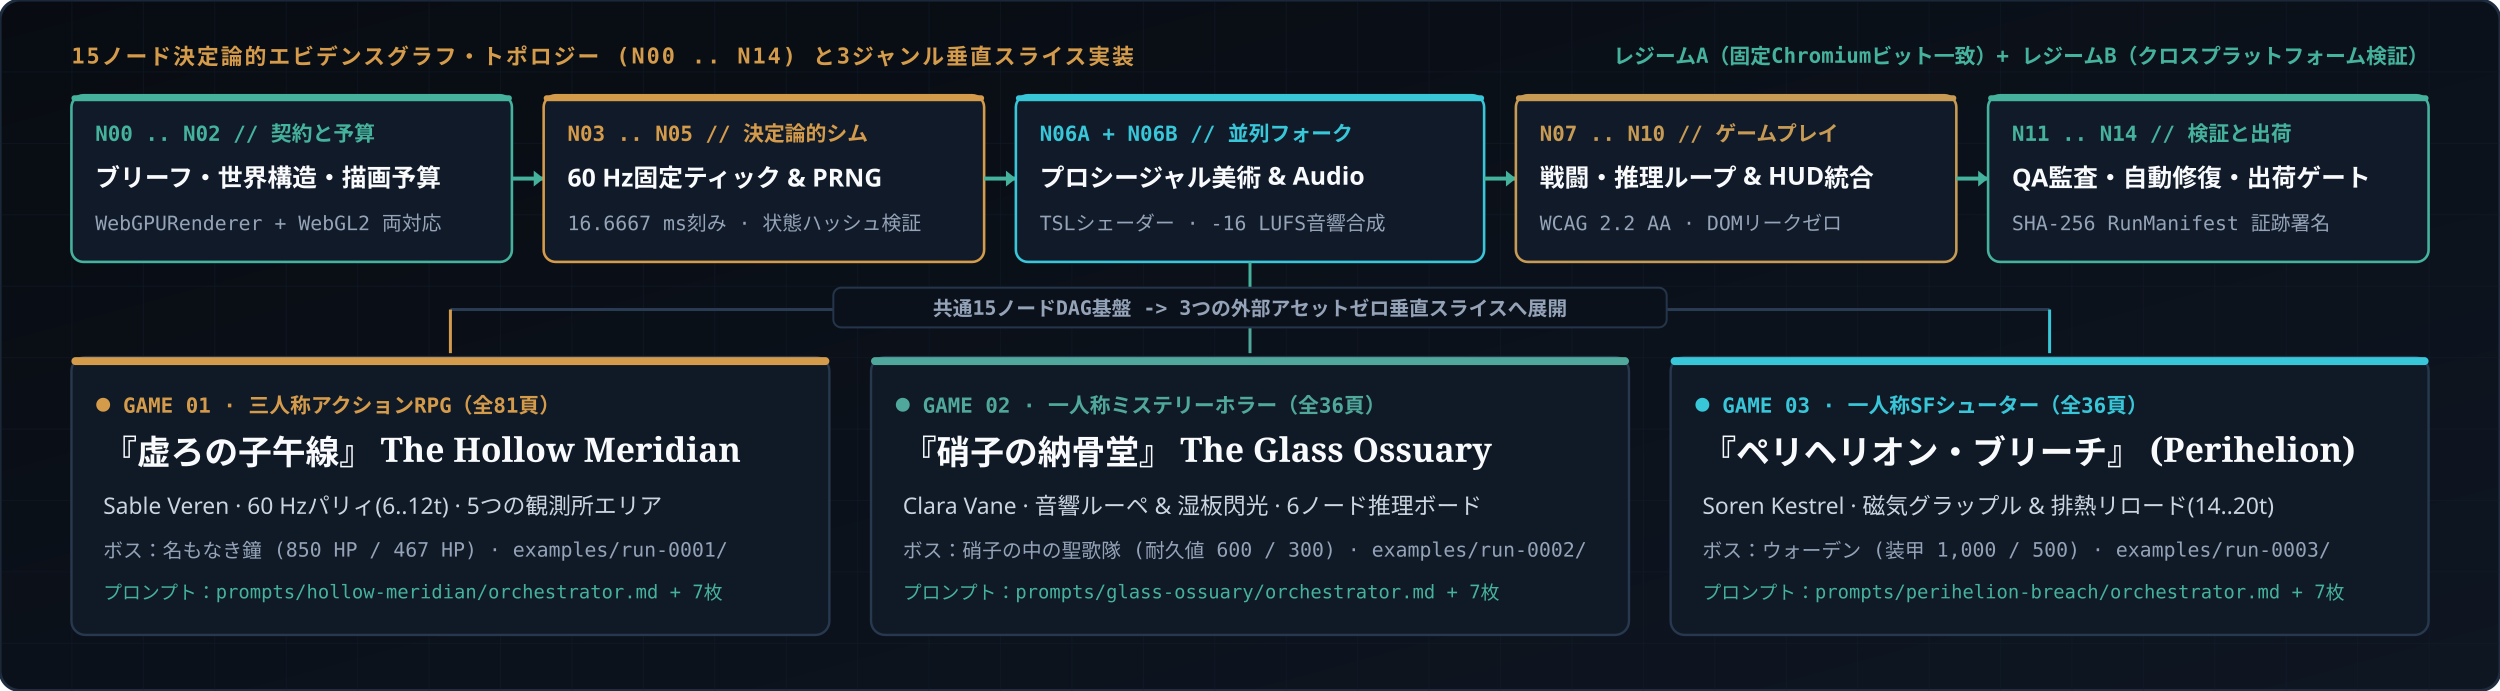
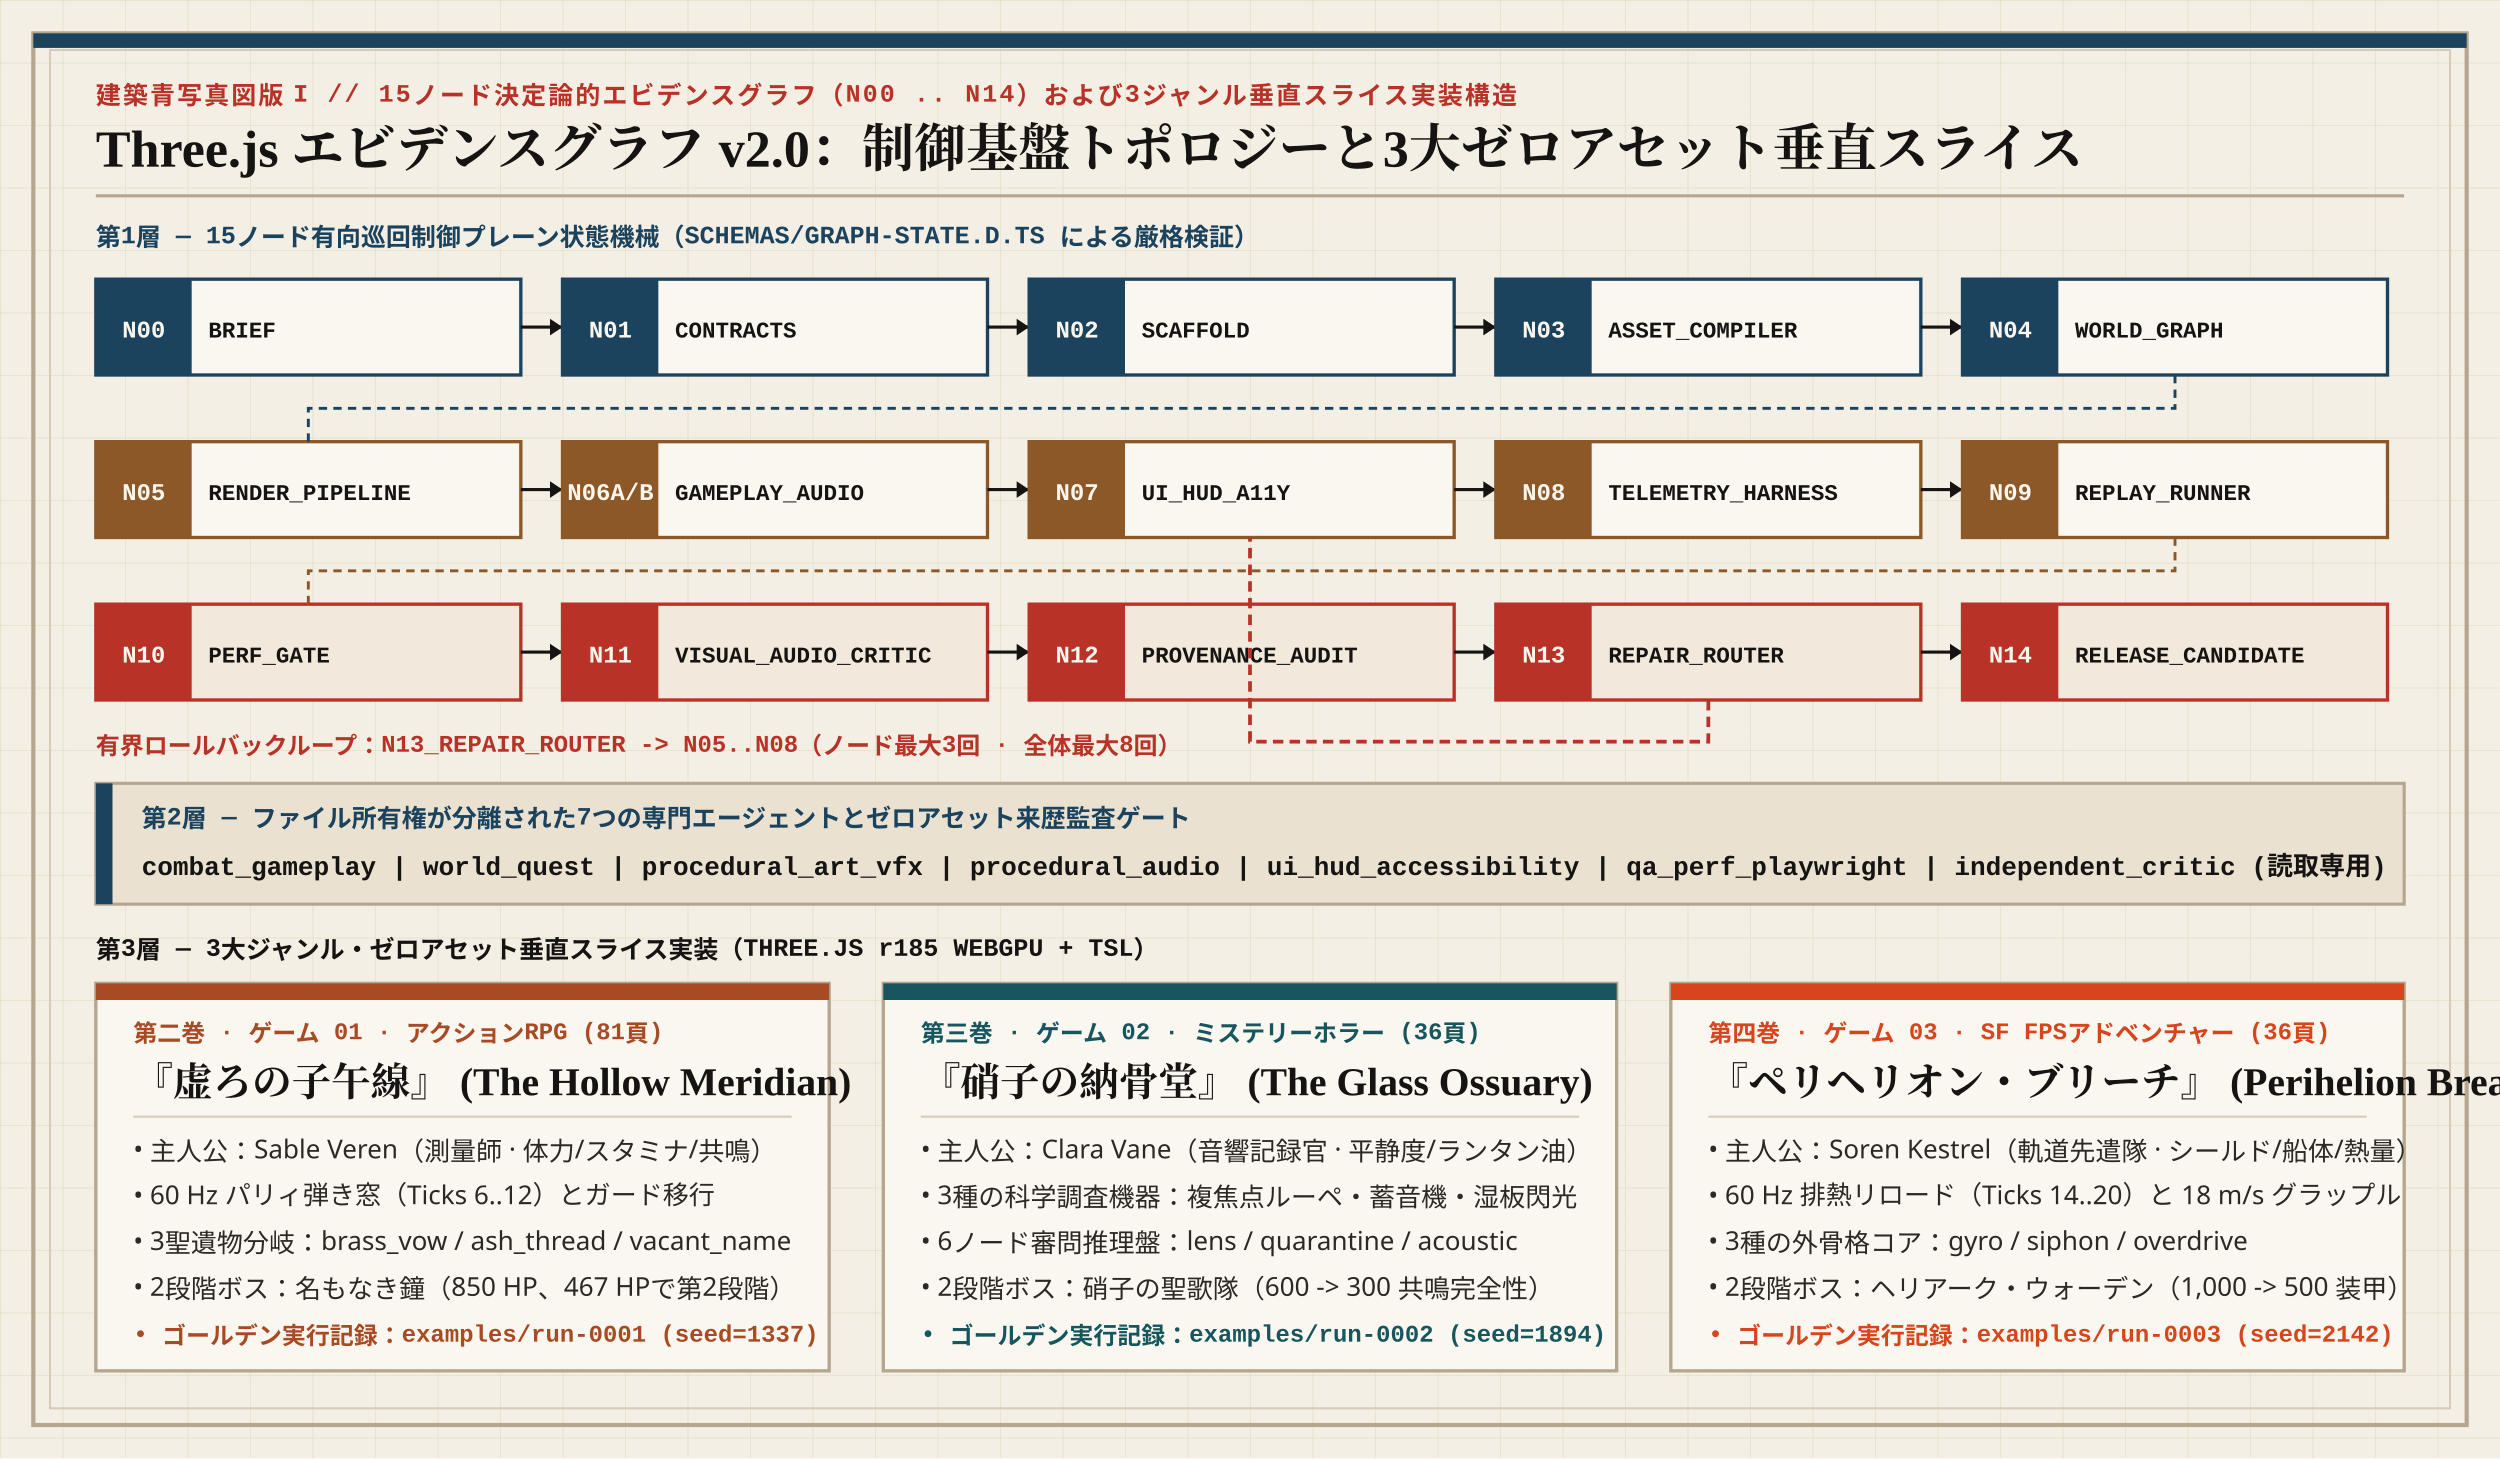
- <svg xmlns="http://www.w3.org/2000/svg" viewBox="0 0 1260 348" width="100%" role="img" aria-label="15ノード決定論的エビデンスグラフ・トポロジー (N00 .. N14) と3ジャンル垂直スライス実装">
+ <svg xmlns="http://www.w3.org/2000/svg" viewBox="0 0 1200 700" width="100%" height="100%">
  <defs>
-     <linearGradient id="pipeBg" x1="0%" y1="0%" x2="100%" y2="100%">
-       <stop offset="0%" stop-color="#080C12" />
-       <stop offset="100%" stop-color="#0E1622" />
-     </linearGradient>
-     <pattern id="pipeGrid" width="36" height="36" patternUnits="userSpaceOnUse">
-       <path d="M 36 0 L 0 0 0 36" fill="none" stroke="#142030" stroke-width="0.6" stroke-opacity="0.6" />
+     <pattern id="bp-grid-ja" width="30" height="30" patternUnits="userSpaceOnUse">
+       <path d="M 30 0 L 0 0 0 30" fill="none" stroke="#E6DEC8" stroke-width="0.7" />
    </pattern>
  </defs>
-   <rect width="1260" height="348" rx="10" fill="url(#pipeBg)" stroke="#1E2D40" stroke-width="1.5" />
-   <rect width="1260" height="348" rx="10" fill="url(#pipeGrid)" />
-   <text x="36" y="32" fill="#D49B4B" font-family="'JetBrains Mono', Consolas, 'Hiragino Sans', 'Yu Gothic UI', monospace" font-size="11" font-weight="700" letter-spacing="1.0">15ノード決定論的エビデンスグラフ・トポロジー (N00 .. N14) と3ジャンル垂直スライス実装</text>
-   <text x="1224" y="32" fill="#45B29D" font-family="'JetBrains Mono', Consolas, 'Hiragino Sans', 'Yu Gothic UI', monospace" font-size="10.5" font-weight="700" text-anchor="end">レジームA（固定Chromiumビット一致）+ レジームB（クロスプラットフォーム検証）</text>
-   <g transform="translate(36, 48)">
-     <rect x="0" y="0" width="222" height="84" rx="6" fill="#111A28" stroke="#45B29D" stroke-width="1.3" />
-     <rect x="0" y="0" width="222" height="3" rx="1.5" fill="#45B29D" />
-     <text x="12" y="23" fill="#45B29D" font-family="'JetBrains Mono', Consolas, 'Hiragino Sans', 'Yu Gothic UI', monospace" font-size="10.5" font-weight="700">N00 .. N02 // 契約と予算</text>
-     <text x="12" y="46" fill="#F8FAFC" font-family="'Hiragino Sans', 'Noto Sans JP', 'Yu Gothic UI', 'Meiryo', sans-serif" font-size="12.5" font-weight="700">ブリーフ・世界構造・描画予算</text>
-     <text x="12" y="68" fill="#94A3B8" font-family="'JetBrains Mono', Consolas, 'Hiragino Sans', 'Yu Gothic UI', monospace" font-size="10">WebGPURenderer + WebGL2 両対応</text>
-     <line x1="222" y1="42" x2="238" y2="42" stroke="#45B29D" stroke-width="2" />
-     <polygon points="233,38 238,42 233,46" fill="#45B29D" />
-     <rect x="238" y="0" width="222" height="84" rx="6" fill="#111A28" stroke="#D49B4B" stroke-width="1.3" />
-     <rect x="238" y="0" width="222" height="3" rx="1.5" fill="#D49B4B" />
-     <text x="250" y="23" fill="#D49B4B" font-family="'JetBrains Mono', Consolas, 'Hiragino Sans', 'Yu Gothic UI', monospace" font-size="10.5" font-weight="700">N03 .. N05 // 決定論的シム</text>
-     <text x="250" y="46" fill="#F8FAFC" font-family="'Hiragino Sans', 'Noto Sans JP', 'Yu Gothic UI', 'Meiryo', sans-serif" font-size="12.5" font-weight="700">60 Hz固定ティック &amp; PRNG</text>
-     <text x="250" y="68" fill="#94A3B8" font-family="'JetBrains Mono', Consolas, 'Hiragino Sans', 'Yu Gothic UI', monospace" font-size="10">16.6667 ms刻み · 状態ハッシュ検証</text>
-     <line x1="460" y1="42" x2="476" y2="42" stroke="#45B29D" stroke-width="2" />
-     <polygon points="471,38 476,42 471,46" fill="#45B29D" />
-     <rect x="476" y="0" width="236" height="84" rx="6" fill="#111A28" stroke="#38C6D9" stroke-width="1.3" />
-     <rect x="476" y="0" width="236" height="3" rx="1.5" fill="#38C6D9" />
-     <text x="488" y="23" fill="#38C6D9" font-family="'JetBrains Mono', Consolas, 'Hiragino Sans', 'Yu Gothic UI', monospace" font-size="10.5" font-weight="700">N06A + N06B // 並列フォーク</text>
-     <text x="488" y="46" fill="#F8FAFC" font-family="'Hiragino Sans', 'Noto Sans JP', 'Yu Gothic UI', 'Meiryo', sans-serif" font-size="12.5" font-weight="700">プロシージャル美術 &amp; Audio</text>
-     <text x="488" y="68" fill="#94A3B8" font-family="'JetBrains Mono', Consolas, 'Hiragino Sans', 'Yu Gothic UI', monospace" font-size="10">TSLシェーダー · -16 LUFS音響合成</text>
-     <line x1="712" y1="42" x2="728" y2="42" stroke="#45B29D" stroke-width="2" />
-     <polygon points="723,38 728,42 723,46" fill="#45B29D" />
-     <rect x="728" y="0" width="222" height="84" rx="6" fill="#111A28" stroke="#C89B54" stroke-width="1.3" />
-     <rect x="728" y="0" width="222" height="3" rx="1.5" fill="#C89B54" />
-     <text x="740" y="23" fill="#C89B54" font-family="'JetBrains Mono', Consolas, 'Hiragino Sans', 'Yu Gothic UI', monospace" font-size="10.5" font-weight="700">N07 .. N10 // ゲームプレイ</text>
-     <text x="740" y="46" fill="#F8FAFC" font-family="'Hiragino Sans', 'Noto Sans JP', 'Yu Gothic UI', 'Meiryo', sans-serif" font-size="12.5" font-weight="700">戦闘・推理ループ &amp; HUD統合</text>
-     <text x="740" y="68" fill="#94A3B8" font-family="'JetBrains Mono', Consolas, 'Hiragino Sans', 'Yu Gothic UI', monospace" font-size="10">WCAG 2.2 AA · DOMリークゼロ</text>
-     <line x1="950" y1="42" x2="966" y2="42" stroke="#45B29D" stroke-width="2" />
-     <polygon points="961,38 966,42 961,46" fill="#45B29D" />
-     <rect x="966" y="0" width="222" height="84" rx="6" fill="#111A28" stroke="#45B29D" stroke-width="1.3" />
-     <rect x="966" y="0" width="222" height="3" rx="1.5" fill="#45B29D" />
-     <text x="978" y="23" fill="#45B29D" font-family="'JetBrains Mono', Consolas, 'Hiragino Sans', 'Yu Gothic UI', monospace" font-size="10.5" font-weight="700">N11 .. N14 // 検証と出荷</text>
-     <text x="978" y="46" fill="#F8FAFC" font-family="'Hiragino Sans', 'Noto Sans JP', 'Yu Gothic UI', 'Meiryo', sans-serif" font-size="12.5" font-weight="700">QA監査・自動修復・出荷ゲート</text>
-     <text x="978" y="68" fill="#94A3B8" font-family="'JetBrains Mono', Consolas, 'Hiragino Sans', 'Yu Gothic UI', monospace" font-size="10">SHA-256 RunManifest 証跡署名</text>
+   <rect width="1200" height="700" fill="#F4EFE5" />
+   <rect width="1200" height="700" fill="url(#bp-grid-ja)" />
+   <rect x="16" y="16" width="1168" height="668" fill="none" stroke="#B5A690" stroke-width="2" />
+   <rect x="24" y="24" width="1152" height="652" fill="none" stroke="#D5CBB8" stroke-width="1" />
+   <rect x="16" y="16" width="1168" height="7" fill="#1B435D" />
+   <text x="46" y="50" font-family="'Consolas', 'JetBrains Mono', 'SFMono-Regular', 'Courier New', monospace" font-size="12" font-weight="700" fill="#B83227" letter-spacing="1">建築青写真図版 I  //  15ノード決定論的エビデンスグラフ（N00 .. N14）および3ジャンル垂直スライス実装構造</text>
+   <text x="46" y="80" font-family="'Georgia', 'Times New Roman', 'Noto Serif CJK SC', 'Source Han Serif SC', 'Yu Mincho', 'Hiragino Mincho ProN', 'Batang', serif" font-size="25" font-weight="700" fill="#151412">Three.js エビデンスグラフ v2.0：制御基盤トポロジーと3大ゼロアセット垂直スライス</text>
+   <line x1="46" y1="94" x2="1154" y2="94" stroke="#B5A690" stroke-width="1.5" />
+   <text x="46" y="118" font-family="'Consolas', 'JetBrains Mono', 'SFMono-Regular', 'Courier New', monospace" font-size="12" font-weight="700" fill="#1B435D">第1層 — 15ノード有向巡回制御プレーン状態機械（SCHEMAS/GRAPH-STATE.D.TS による厳格検証）</text>
+   <g transform="translate(46, 134)">
+     <rect width="204" height="46" fill="#FAF7F0" stroke="#1B435D" stroke-width="1.6" />
+     <rect width="46" height="46" fill="#1B435D" />
+     <text x="23" y="28" text-anchor="middle" font-family="'Consolas', 'JetBrains Mono', 'SFMono-Regular', 'Courier New', monospace" font-size="11.5" font-weight="700" fill="#FAF6EE">N00</text>
+     <text x="54" y="28" font-family="'Consolas', 'JetBrains Mono', 'SFMono-Regular', 'Courier New', monospace" font-size="10.8" font-weight="700" fill="#151412">BRIEF</text>
  </g>
-   <line x1="630" y1="132" x2="630" y2="156" stroke="#45B29D" stroke-width="1.5" />
-   <line x1="227" y1="156" x2="1033" y2="156" stroke="#2A3C54" stroke-width="1.5" />
-   <line x1="227" y1="156" x2="227" y2="178" stroke="#D49B4B" stroke-width="1.5" />
-   <line x1="630" y1="156" x2="630" y2="178" stroke="#4FA89B" stroke-width="1.5" />
-   <line x1="1033" y1="156" x2="1033" y2="178" stroke="#38C6D9" stroke-width="1.5" />
-   <rect x="420" y="145" width="420" height="20" rx="4" fill="#0B111A" stroke="#24354A" stroke-width="1" />
-   <text x="630" y="159" fill="#94A3B8" font-family="'JetBrains Mono', Consolas, 'Hiragino Sans', 'Yu Gothic UI', monospace" font-size="10" font-weight="600" text-anchor="middle">共通15ノードDAG基盤 -&gt; 3つの外部アセットゼロ垂直スライスへ展開</text>
-   <g transform="translate(36, 180)">
-     <rect x="0" y="0" width="382" height="140" rx="7" fill="#101926" stroke="#28384E" stroke-width="1.2" />
-     <rect x="0" y="0" width="382" height="4" rx="2" fill="#D49B4B" />
-     <circle cx="16" cy="24" r="3.5" fill="#D49B4B" />
-     <text x="26" y="28" fill="#D49B4B" font-family="'JetBrains Mono', Consolas, 'Hiragino Sans', 'Yu Gothic UI', monospace" font-size="10.5" font-weight="700">GAME 01 · 三人称アクションRPG（全81頁）</text>
-     <text x="16" y="54" fill="#F8FAFC" font-family="'Noto Serif JP', 'Source Han Serif JP', 'Hiragino Mincho ProN', 'Yu Mincho', serif" font-size="17" font-weight="700">『虚ろの子午線』 The Hollow Meridian</text>
-     <text x="16" y="79" fill="#CBD5E1" font-family="'Hiragino Sans', 'Noto Sans JP', 'Yu Gothic UI', 'Meiryo', sans-serif" font-size="11.5">Sable Veren · 60 Hzパリィ(6..12t) · 5つの観測所エリア</text>
-     <text x="16" y="101" fill="#94A3B8" font-family="'JetBrains Mono', Consolas, 'Hiragino Sans', 'Yu Gothic UI', monospace" font-size="10">ボス：名もなき鐘 (850 HP / 467 HP) · examples/run-0001/</text>
-     <text x="16" y="122" fill="#45B29D" font-family="'JetBrains Mono', Consolas, 'Hiragino Sans', 'Yu Gothic UI', monospace" font-size="9.5">プロンプト：prompts/hollow-meridian/orchestrator.md + 7枚</text>
-     <rect x="403" y="0" width="382" height="140" rx="7" fill="#101926" stroke="#28384E" stroke-width="1.2" />
-     <rect x="403" y="0" width="382" height="4" rx="2" fill="#4FA89B" />
-     <circle cx="419" cy="24" r="3.5" fill="#4FA89B" />
-     <text x="429" y="28" fill="#4FA89B" font-family="'JetBrains Mono', Consolas, 'Hiragino Sans', 'Yu Gothic UI', monospace" font-size="10.5" font-weight="700">GAME 02 · 一人称ミステリーホラー（全36頁）</text>
-     <text x="419" y="54" fill="#F8FAFC" font-family="'Noto Serif JP', 'Source Han Serif JP', 'Hiragino Mincho ProN', 'Yu Mincho', serif" font-size="17" font-weight="700">『硝子の納骨堂』 The Glass Ossuary</text>
-     <text x="419" y="79" fill="#CBD5E1" font-family="'Hiragino Sans', 'Noto Sans JP', 'Yu Gothic UI', 'Meiryo', sans-serif" font-size="11.5">Clara Vane · 音響ルーペ &amp; 湿板閃光 · 6ノード推理ボード</text>
-     <text x="419" y="101" fill="#94A3B8" font-family="'JetBrains Mono', Consolas, 'Hiragino Sans', 'Yu Gothic UI', monospace" font-size="10">ボス：硝子の中の聖歌隊 (耐久値 600 / 300) · examples/run-0002/</text>
-     <text x="419" y="122" fill="#45B29D" font-family="'JetBrains Mono', Consolas, 'Hiragino Sans', 'Yu Gothic UI', monospace" font-size="9.5">プロンプト：prompts/glass-ossuary/orchestrator.md + 7枚</text>
-     <rect x="806" y="0" width="382" height="140" rx="7" fill="#101926" stroke="#28384E" stroke-width="1.2" />
-     <rect x="806" y="0" width="382" height="4" rx="2" fill="#38C6D9" />
-     <circle cx="822" cy="24" r="3.5" fill="#38C6D9" />
-     <text x="832" y="28" fill="#38C6D9" font-family="'JetBrains Mono', Consolas, 'Hiragino Sans', 'Yu Gothic UI', monospace" font-size="10.5" font-weight="700">GAME 03 · 一人称SFシューター（全36頁）</text>
-     <text x="822" y="54" fill="#F8FAFC" font-family="'Noto Serif JP', 'Source Han Serif JP', 'Hiragino Mincho ProN', 'Yu Mincho', serif" font-size="17" font-weight="700">『ペリヘリオン・ブリーチ』 (Perihelion)</text>
-     <text x="822" y="79" fill="#CBD5E1" font-family="'Hiragino Sans', 'Noto Sans JP', 'Yu Gothic UI', 'Meiryo', sans-serif" font-size="11.5">Soren Kestrel · 磁気グラップル &amp; 排熱リロード(14..20t)</text>
-     <text x="822" y="101" fill="#94A3B8" font-family="'JetBrains Mono', Consolas, 'Hiragino Sans', 'Yu Gothic UI', monospace" font-size="10">ボス：ウォーデン (装甲 1,000 / 500) · examples/run-0003/</text>
-     <text x="822" y="122" fill="#45B29D" font-family="'JetBrains Mono', Consolas, 'Hiragino Sans', 'Yu Gothic UI', monospace" font-size="9.5">プロンプト：prompts/perihelion-breach/orchestrator.md + 7枚</text>
+   <line x1="250" y1="157" x2="270" y2="157" stroke="#151412" stroke-width="1.5" />
+   <polygon points="270,157 264,153 264,161" fill="#151412" />
+   <g transform="translate(270, 134)">
+     <rect width="204" height="46" fill="#FAF7F0" stroke="#1B435D" stroke-width="1.6" />
+     <rect width="46" height="46" fill="#1B435D" />
+     <text x="23" y="28" text-anchor="middle" font-family="'Consolas', 'JetBrains Mono', 'SFMono-Regular', 'Courier New', monospace" font-size="11.5" font-weight="700" fill="#FAF6EE">N01</text>
+     <text x="54" y="28" font-family="'Consolas', 'JetBrains Mono', 'SFMono-Regular', 'Courier New', monospace" font-size="10.8" font-weight="700" fill="#151412">CONTRACTS</text>
+   </g>
+   <line x1="474" y1="157" x2="494" y2="157" stroke="#151412" stroke-width="1.5" />
+   <polygon points="494,157 488,153 488,161" fill="#151412" />
+   <g transform="translate(494, 134)">
+     <rect width="204" height="46" fill="#FAF7F0" stroke="#1B435D" stroke-width="1.6" />
+     <rect width="46" height="46" fill="#1B435D" />
+     <text x="23" y="28" text-anchor="middle" font-family="'Consolas', 'JetBrains Mono', 'SFMono-Regular', 'Courier New', monospace" font-size="11.5" font-weight="700" fill="#FAF6EE">N02</text>
+     <text x="54" y="28" font-family="'Consolas', 'JetBrains Mono', 'SFMono-Regular', 'Courier New', monospace" font-size="10.8" font-weight="700" fill="#151412">SCAFFOLD</text>
+   </g>
+   <line x1="698" y1="157" x2="718" y2="157" stroke="#151412" stroke-width="1.5" />
+   <polygon points="718,157 712,153 712,161" fill="#151412" />
+   <g transform="translate(718, 134)">
+     <rect width="204" height="46" fill="#FAF7F0" stroke="#1B435D" stroke-width="1.6" />
+     <rect width="46" height="46" fill="#1B435D" />
+     <text x="23" y="28" text-anchor="middle" font-family="'Consolas', 'JetBrains Mono', 'SFMono-Regular', 'Courier New', monospace" font-size="11.5" font-weight="700" fill="#FAF6EE">N03</text>
+     <text x="54" y="28" font-family="'Consolas', 'JetBrains Mono', 'SFMono-Regular', 'Courier New', monospace" font-size="10.8" font-weight="700" fill="#151412">ASSET_COMPILER</text>
+   </g>
+   <line x1="922" y1="157" x2="942" y2="157" stroke="#151412" stroke-width="1.5" />
+   <polygon points="942,157 936,153 936,161" fill="#151412" />
+   <g transform="translate(942, 134)">
+     <rect width="204" height="46" fill="#FAF7F0" stroke="#1B435D" stroke-width="1.6" />
+     <rect width="46" height="46" fill="#1B435D" />
+     <text x="23" y="28" text-anchor="middle" font-family="'Consolas', 'JetBrains Mono', 'SFMono-Regular', 'Courier New', monospace" font-size="11.5" font-weight="700" fill="#FAF6EE">N04</text>
+     <text x="54" y="28" font-family="'Consolas', 'JetBrains Mono', 'SFMono-Regular', 'Courier New', monospace" font-size="10.8" font-weight="700" fill="#151412">WORLD_GRAPH</text>
+   </g>
+   <g transform="translate(46, 212)">
+     <rect width="204" height="46" fill="#FAF7F0" stroke="#8C5828" stroke-width="1.6" />
+     <rect width="46" height="46" fill="#8C5828" />
+     <text x="23" y="28" text-anchor="middle" font-family="'Consolas', 'JetBrains Mono', 'SFMono-Regular', 'Courier New', monospace" font-size="11.5" font-weight="700" fill="#FAF6EE">N05</text>
+     <text x="54" y="28" font-family="'Consolas', 'JetBrains Mono', 'SFMono-Regular', 'Courier New', monospace" font-size="10.8" font-weight="700" fill="#151412">RENDER_PIPELINE</text>
+   </g>
+   <line x1="250" y1="235" x2="270" y2="235" stroke="#151412" stroke-width="1.5" />
+   <polygon points="270,235 264,231 264,239" fill="#151412" />
+   <g transform="translate(270, 212)">
+     <rect width="204" height="46" fill="#FAF7F0" stroke="#8C5828" stroke-width="1.6" />
+     <rect width="46" height="46" fill="#8C5828" />
+     <text x="23" y="28" text-anchor="middle" font-family="'Consolas', 'JetBrains Mono', 'SFMono-Regular', 'Courier New', monospace" font-size="11.5" font-weight="700" fill="#FAF6EE">N06A/B</text>
+     <text x="54" y="28" font-family="'Consolas', 'JetBrains Mono', 'SFMono-Regular', 'Courier New', monospace" font-size="10.8" font-weight="700" fill="#151412">GAMEPLAY_AUDIO</text>
+   </g>
+   <line x1="474" y1="235" x2="494" y2="235" stroke="#151412" stroke-width="1.5" />
+   <polygon points="494,235 488,231 488,239" fill="#151412" />
+   <g transform="translate(494, 212)">
+     <rect width="204" height="46" fill="#FAF7F0" stroke="#8C5828" stroke-width="1.6" />
+     <rect width="46" height="46" fill="#8C5828" />
+     <text x="23" y="28" text-anchor="middle" font-family="'Consolas', 'JetBrains Mono', 'SFMono-Regular', 'Courier New', monospace" font-size="11.5" font-weight="700" fill="#FAF6EE">N07</text>
+     <text x="54" y="28" font-family="'Consolas', 'JetBrains Mono', 'SFMono-Regular', 'Courier New', monospace" font-size="10.8" font-weight="700" fill="#151412">UI_HUD_A11Y</text>
+   </g>
+   <line x1="698" y1="235" x2="718" y2="235" stroke="#151412" stroke-width="1.5" />
+   <polygon points="718,235 712,231 712,239" fill="#151412" />
+   <g transform="translate(718, 212)">
+     <rect width="204" height="46" fill="#FAF7F0" stroke="#8C5828" stroke-width="1.6" />
+     <rect width="46" height="46" fill="#8C5828" />
+     <text x="23" y="28" text-anchor="middle" font-family="'Consolas', 'JetBrains Mono', 'SFMono-Regular', 'Courier New', monospace" font-size="11.5" font-weight="700" fill="#FAF6EE">N08</text>
+     <text x="54" y="28" font-family="'Consolas', 'JetBrains Mono', 'SFMono-Regular', 'Courier New', monospace" font-size="10.8" font-weight="700" fill="#151412">TELEMETRY_HARNESS</text>
+   </g>
+   <line x1="922" y1="235" x2="942" y2="235" stroke="#151412" stroke-width="1.5" />
+   <polygon points="942,235 936,231 936,239" fill="#151412" />
+   <g transform="translate(942, 212)">
+     <rect width="204" height="46" fill="#FAF7F0" stroke="#8C5828" stroke-width="1.6" />
+     <rect width="46" height="46" fill="#8C5828" />
+     <text x="23" y="28" text-anchor="middle" font-family="'Consolas', 'JetBrains Mono', 'SFMono-Regular', 'Courier New', monospace" font-size="11.5" font-weight="700" fill="#FAF6EE">N09</text>
+     <text x="54" y="28" font-family="'Consolas', 'JetBrains Mono', 'SFMono-Regular', 'Courier New', monospace" font-size="10.8" font-weight="700" fill="#151412">REPLAY_RUNNER</text>
+   </g>
+   <g transform="translate(46, 290)">
+     <rect width="204" height="46" fill="#F2E8DC" stroke="#B83227" stroke-width="1.6" />
+     <rect width="46" height="46" fill="#B83227" />
+     <text x="23" y="28" text-anchor="middle" font-family="'Consolas', 'JetBrains Mono', 'SFMono-Regular', 'Courier New', monospace" font-size="11.5" font-weight="700" fill="#FAF6EE">N10</text>
+     <text x="54" y="28" font-family="'Consolas', 'JetBrains Mono', 'SFMono-Regular', 'Courier New', monospace" font-size="10.8" font-weight="700" fill="#151412">PERF_GATE</text>
+   </g>
+   <line x1="250" y1="313" x2="270" y2="313" stroke="#151412" stroke-width="1.5" />
+   <polygon points="270,313 264,309 264,317" fill="#151412" />
+   <g transform="translate(270, 290)">
+     <rect width="204" height="46" fill="#F2E8DC" stroke="#B83227" stroke-width="1.6" />
+     <rect width="46" height="46" fill="#B83227" />
+     <text x="23" y="28" text-anchor="middle" font-family="'Consolas', 'JetBrains Mono', 'SFMono-Regular', 'Courier New', monospace" font-size="11.5" font-weight="700" fill="#FAF6EE">N11</text>
+     <text x="54" y="28" font-family="'Consolas', 'JetBrains Mono', 'SFMono-Regular', 'Courier New', monospace" font-size="10.8" font-weight="700" fill="#151412">VISUAL_AUDIO_CRITIC</text>
+   </g>
+   <line x1="474" y1="313" x2="494" y2="313" stroke="#151412" stroke-width="1.5" />
+   <polygon points="494,313 488,309 488,317" fill="#151412" />
+   <g transform="translate(494, 290)">
+     <rect width="204" height="46" fill="#F2E8DC" stroke="#B83227" stroke-width="1.6" />
+     <rect width="46" height="46" fill="#B83227" />
+     <text x="23" y="28" text-anchor="middle" font-family="'Consolas', 'JetBrains Mono', 'SFMono-Regular', 'Courier New', monospace" font-size="11.5" font-weight="700" fill="#FAF6EE">N12</text>
+     <text x="54" y="28" font-family="'Consolas', 'JetBrains Mono', 'SFMono-Regular', 'Courier New', monospace" font-size="10.8" font-weight="700" fill="#151412">PROVENANCE_AUDIT</text>
+   </g>
+   <line x1="698" y1="313" x2="718" y2="313" stroke="#151412" stroke-width="1.5" />
+   <polygon points="718,313 712,309 712,317" fill="#151412" />
+   <g transform="translate(718, 290)">
+     <rect width="204" height="46" fill="#F2E8DC" stroke="#B83227" stroke-width="1.6" />
+     <rect width="46" height="46" fill="#B83227" />
+     <text x="23" y="28" text-anchor="middle" font-family="'Consolas', 'JetBrains Mono', 'SFMono-Regular', 'Courier New', monospace" font-size="11.5" font-weight="700" fill="#FAF6EE">N13</text>
+     <text x="54" y="28" font-family="'Consolas', 'JetBrains Mono', 'SFMono-Regular', 'Courier New', monospace" font-size="10.8" font-weight="700" fill="#151412">REPAIR_ROUTER</text>
+   </g>
+   <line x1="922" y1="313" x2="942" y2="313" stroke="#151412" stroke-width="1.5" />
+   <polygon points="942,313 936,309 936,317" fill="#151412" />
+   <g transform="translate(942, 290)">
+     <rect width="204" height="46" fill="#F2E8DC" stroke="#B83227" stroke-width="1.6" />
+     <rect width="46" height="46" fill="#B83227" />
+     <text x="23" y="28" text-anchor="middle" font-family="'Consolas', 'JetBrains Mono', 'SFMono-Regular', 'Courier New', monospace" font-size="11.5" font-weight="700" fill="#FAF6EE">N14</text>
+     <text x="54" y="28" font-family="'Consolas', 'JetBrains Mono', 'SFMono-Regular', 'Courier New', monospace" font-size="10.8" font-weight="700" fill="#151412">RELEASE_CANDIDATE</text>
+   </g>
+   <path d="M 1044 180 L 1044 196 L 148 196 L 148 212" fill="none" stroke="#1B435D" stroke-width="1.4" stroke-dasharray="4 3" />
+   <path d="M 1044 258 L 1044 274 L 148 274 L 148 290" fill="none" stroke="#8C5828" stroke-width="1.4" stroke-dasharray="4 3" />
+   <path d="M 820 336 L 820 356 L 600 356 L 600 258" fill="none" stroke="#B83227" stroke-width="1.8" stroke-dasharray="5 3" />
+   <text x="46" y="362" font-family="'Consolas', 'JetBrains Mono', 'SFMono-Regular', 'Courier New', monospace" font-size="11.5" font-weight="700" fill="#B83227">有界ロールバックループ：N13_REPAIR_ROUTER -&gt; N05..N08（ノード最大3回 · 全体最大8回）</text>
+   <rect x="46" y="376" width="1108" height="58" fill="#EAE1D0" stroke="#B5A690" stroke-width="1.5" />
+   <rect x="46" y="376" width="8" height="58" fill="#1B435D" />
+   <text x="68" y="397" font-family="'Consolas', 'JetBrains Mono', 'SFMono-Regular', 'Courier New', monospace" font-size="12" font-weight="700" fill="#1B435D">第2層 — ファイル所有権が分離された7つの専門エージェントとゼロアセット来歴監査ゲート</text>
+   <text x="68" y="420" font-family="'Consolas', 'JetBrains Mono', 'SFMono-Regular', 'Courier New', monospace" font-size="12.5" font-weight="700" fill="#151412">combat_gameplay  |  world_quest  |  procedural_art_vfx  |  procedural_audio  |  ui_hud_accessibility  |  qa_perf_playwright  |  independent_critic (読取専用)</text>
+   <text x="46" y="460" font-family="'Consolas', 'JetBrains Mono', 'SFMono-Regular', 'Courier New', monospace" font-size="12" font-weight="700" fill="#151412">第3層 — 3大ジャンル・ゼロアセット垂直スライス実装（THREE.JS r185 WEBGPU + TSL）</text>
+   <g transform="translate(46, 472)">
+     <rect width="352" height="186" fill="#FAF7F0" stroke="#B5A690" stroke-width="1.6" />
+     <rect width="352" height="8" fill="#A84B24" />
+     <text x="18" y="28" font-family="'Consolas', 'JetBrains Mono', 'SFMono-Regular', 'Courier New', monospace" font-size="11.5" font-weight="700" fill="#A84B24">第二巻 · ゲーム 01 · アクションRPG (81頁)</text>
+     <text x="18" y="54" font-family="'Georgia', 'Times New Roman', 'Noto Serif CJK SC', 'Source Han Serif SC', 'Yu Mincho', 'Hiragino Mincho ProN', 'Batang', serif" font-size="19" font-weight="700" fill="#151412">『虚ろの子午線』 (The Hollow Meridian)</text>
+     <line x1="18" y1="64" x2="334" y2="64" stroke="#D5CBB8" stroke-width="1" />
+     <text x="18" y="84" font-family="'Segoe UI', -apple-system, 'PingFang SC', 'Microsoft YaHei', 'Hiragino Sans', 'Yu Gothic', 'Malgun Gothic', sans-serif" font-size="12.5" fill="#2C2925">• 主人公：Sable Veren（測量師 · 体力/スタミナ/共鳴）</text>
+     <text x="18" y="106" font-family="'Segoe UI', -apple-system, 'PingFang SC', 'Microsoft YaHei', 'Hiragino Sans', 'Yu Gothic', 'Malgun Gothic', sans-serif" font-size="12.5" fill="#2C2925">• 60 Hz パリィ弾き窓（Ticks 6..12）とガード移行</text>
+     <text x="18" y="128" font-family="'Segoe UI', -apple-system, 'PingFang SC', 'Microsoft YaHei', 'Hiragino Sans', 'Yu Gothic', 'Malgun Gothic', sans-serif" font-size="12.5" fill="#2C2925">• 3聖遺物分岐：brass_vow / ash_thread / vacant_name</text>
+     <text x="18" y="150" font-family="'Segoe UI', -apple-system, 'PingFang SC', 'Microsoft YaHei', 'Hiragino Sans', 'Yu Gothic', 'Malgun Gothic', sans-serif" font-size="12.5" fill="#2C2925">• 2段階ボス：名もなき鐘（850 HP、467 HPで第2段階）</text>
+     <text x="18" y="172" font-family="'Consolas', 'JetBrains Mono', 'SFMono-Regular', 'Courier New', monospace" font-size="11.5" font-weight="700" fill="#A84B24">• ゴールデン実行記録：examples/run-0001 (seed=1337)</text>
+   </g>
+   <g transform="translate(424, 472)">
+     <rect width="352" height="186" fill="#FAF7F0" stroke="#B5A690" stroke-width="1.6" />
+     <rect width="352" height="8" fill="#17565E" />
+     <text x="18" y="28" font-family="'Consolas', 'JetBrains Mono', 'SFMono-Regular', 'Courier New', monospace" font-size="11.5" font-weight="700" fill="#17565E">第三巻 · ゲーム 02 · ミステリーホラー (36頁)</text>
+     <text x="18" y="54" font-family="'Georgia', 'Times New Roman', 'Noto Serif CJK SC', 'Source Han Serif SC', 'Yu Mincho', 'Hiragino Mincho ProN', 'Batang', serif" font-size="19" font-weight="700" fill="#151412">『硝子の納骨堂』 (The Glass Ossuary)</text>
+     <line x1="18" y1="64" x2="334" y2="64" stroke="#D5CBB8" stroke-width="1" />
+     <text x="18" y="84" font-family="'Segoe UI', -apple-system, 'PingFang SC', 'Microsoft YaHei', 'Hiragino Sans', 'Yu Gothic', 'Malgun Gothic', sans-serif" font-size="12.5" fill="#2C2925">• 主人公：Clara Vane（音響記録官 · 平静度/ランタン油）</text>
+     <text x="18" y="106" font-family="'Segoe UI', -apple-system, 'PingFang SC', 'Microsoft YaHei', 'Hiragino Sans', 'Yu Gothic', 'Malgun Gothic', sans-serif" font-size="12.5" fill="#2C2925">• 3種の科学調査機器：複焦点ルーペ・蓄音機・湿板閃光</text>
+     <text x="18" y="128" font-family="'Segoe UI', -apple-system, 'PingFang SC', 'Microsoft YaHei', 'Hiragino Sans', 'Yu Gothic', 'Malgun Gothic', sans-serif" font-size="12.5" fill="#2C2925">• 6ノード審問推理盤：lens / quarantine / acoustic</text>
+     <text x="18" y="150" font-family="'Segoe UI', -apple-system, 'PingFang SC', 'Microsoft YaHei', 'Hiragino Sans', 'Yu Gothic', 'Malgun Gothic', sans-serif" font-size="12.5" fill="#2C2925">• 2段階ボス：硝子の聖歌隊（600 -&gt; 300 共鳴完全性）</text>
+     <text x="18" y="172" font-family="'Consolas', 'JetBrains Mono', 'SFMono-Regular', 'Courier New', monospace" font-size="11.5" font-weight="700" fill="#17565E">• ゴールデン実行記録：examples/run-0002 (seed=1894)</text>
+   </g>
+   <g transform="translate(802, 472)">
+     <rect width="352" height="186" fill="#FAF7F0" stroke="#B5A690" stroke-width="1.6" />
+     <rect width="352" height="8" fill="#D6451B" />
+     <text x="18" y="28" font-family="'Consolas', 'JetBrains Mono', 'SFMono-Regular', 'Courier New', monospace" font-size="11.5" font-weight="700" fill="#D6451B">第四巻 · ゲーム 03 · SF FPSアドベンチャー (36頁)</text>
+     <text x="18" y="54" font-family="'Georgia', 'Times New Roman', 'Noto Serif CJK SC', 'Source Han Serif SC', 'Yu Mincho', 'Hiragino Mincho ProN', 'Batang', serif" font-size="19" font-weight="700" fill="#151412">『ペリヘリオン・ブリーチ』 (Perihelion Breach)</text>
+     <line x1="18" y1="64" x2="334" y2="64" stroke="#D5CBB8" stroke-width="1" />
+     <text x="18" y="84" font-family="'Segoe UI', -apple-system, 'PingFang SC', 'Microsoft YaHei', 'Hiragino Sans', 'Yu Gothic', 'Malgun Gothic', sans-serif" font-size="12.5" fill="#2C2925">• 主人公：Soren Kestrel（軌道先遣隊 · シールド/船体/熱量）</text>
+     <text x="18" y="106" font-family="'Segoe UI', -apple-system, 'PingFang SC', 'Microsoft YaHei', 'Hiragino Sans', 'Yu Gothic', 'Malgun Gothic', sans-serif" font-size="12.5" fill="#2C2925">• 60 Hz 排熱リロード（Ticks 14..20）と 18 m/s グラップル</text>
+     <text x="18" y="128" font-family="'Segoe UI', -apple-system, 'PingFang SC', 'Microsoft YaHei', 'Hiragino Sans', 'Yu Gothic', 'Malgun Gothic', sans-serif" font-size="12.5" fill="#2C2925">• 3種の外骨格コア：gyro / siphon / overdrive</text>
+     <text x="18" y="150" font-family="'Segoe UI', -apple-system, 'PingFang SC', 'Microsoft YaHei', 'Hiragino Sans', 'Yu Gothic', 'Malgun Gothic', sans-serif" font-size="12.5" fill="#2C2925">• 2段階ボス：ヘリアーク・ウォーデン（1,000 -&gt; 500 装甲）</text>
+     <text x="18" y="172" font-family="'Consolas', 'JetBrains Mono', 'SFMono-Regular', 'Courier New', monospace" font-size="11.5" font-weight="700" fill="#D6451B">• ゴールデン実行記録：examples/run-0003 (seed=2142)</text>
  </g>
</svg>
